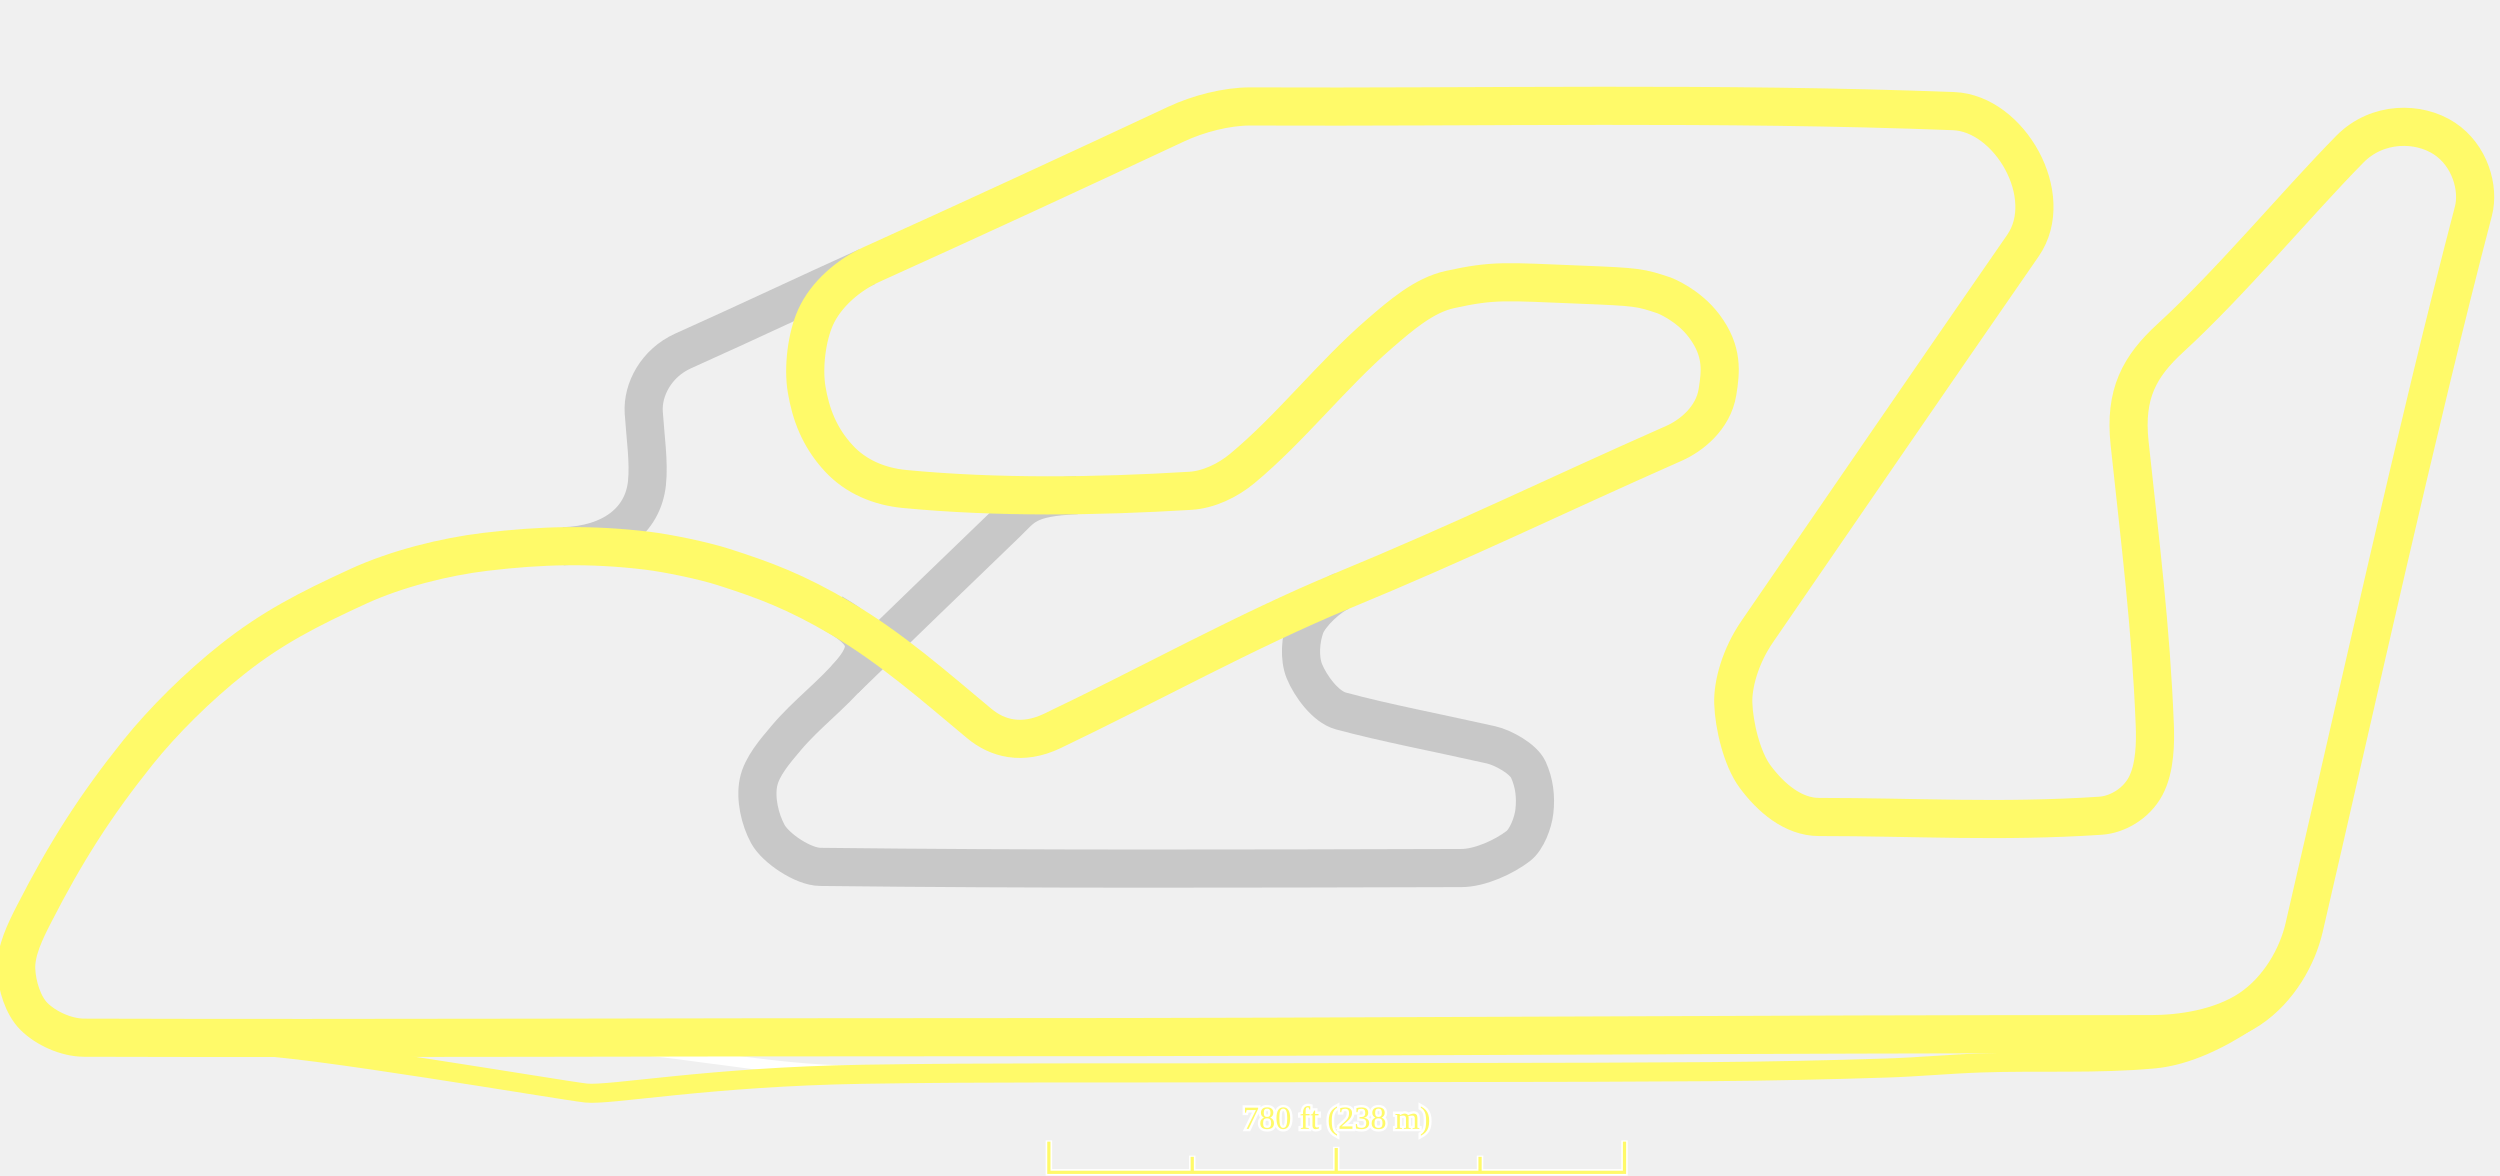
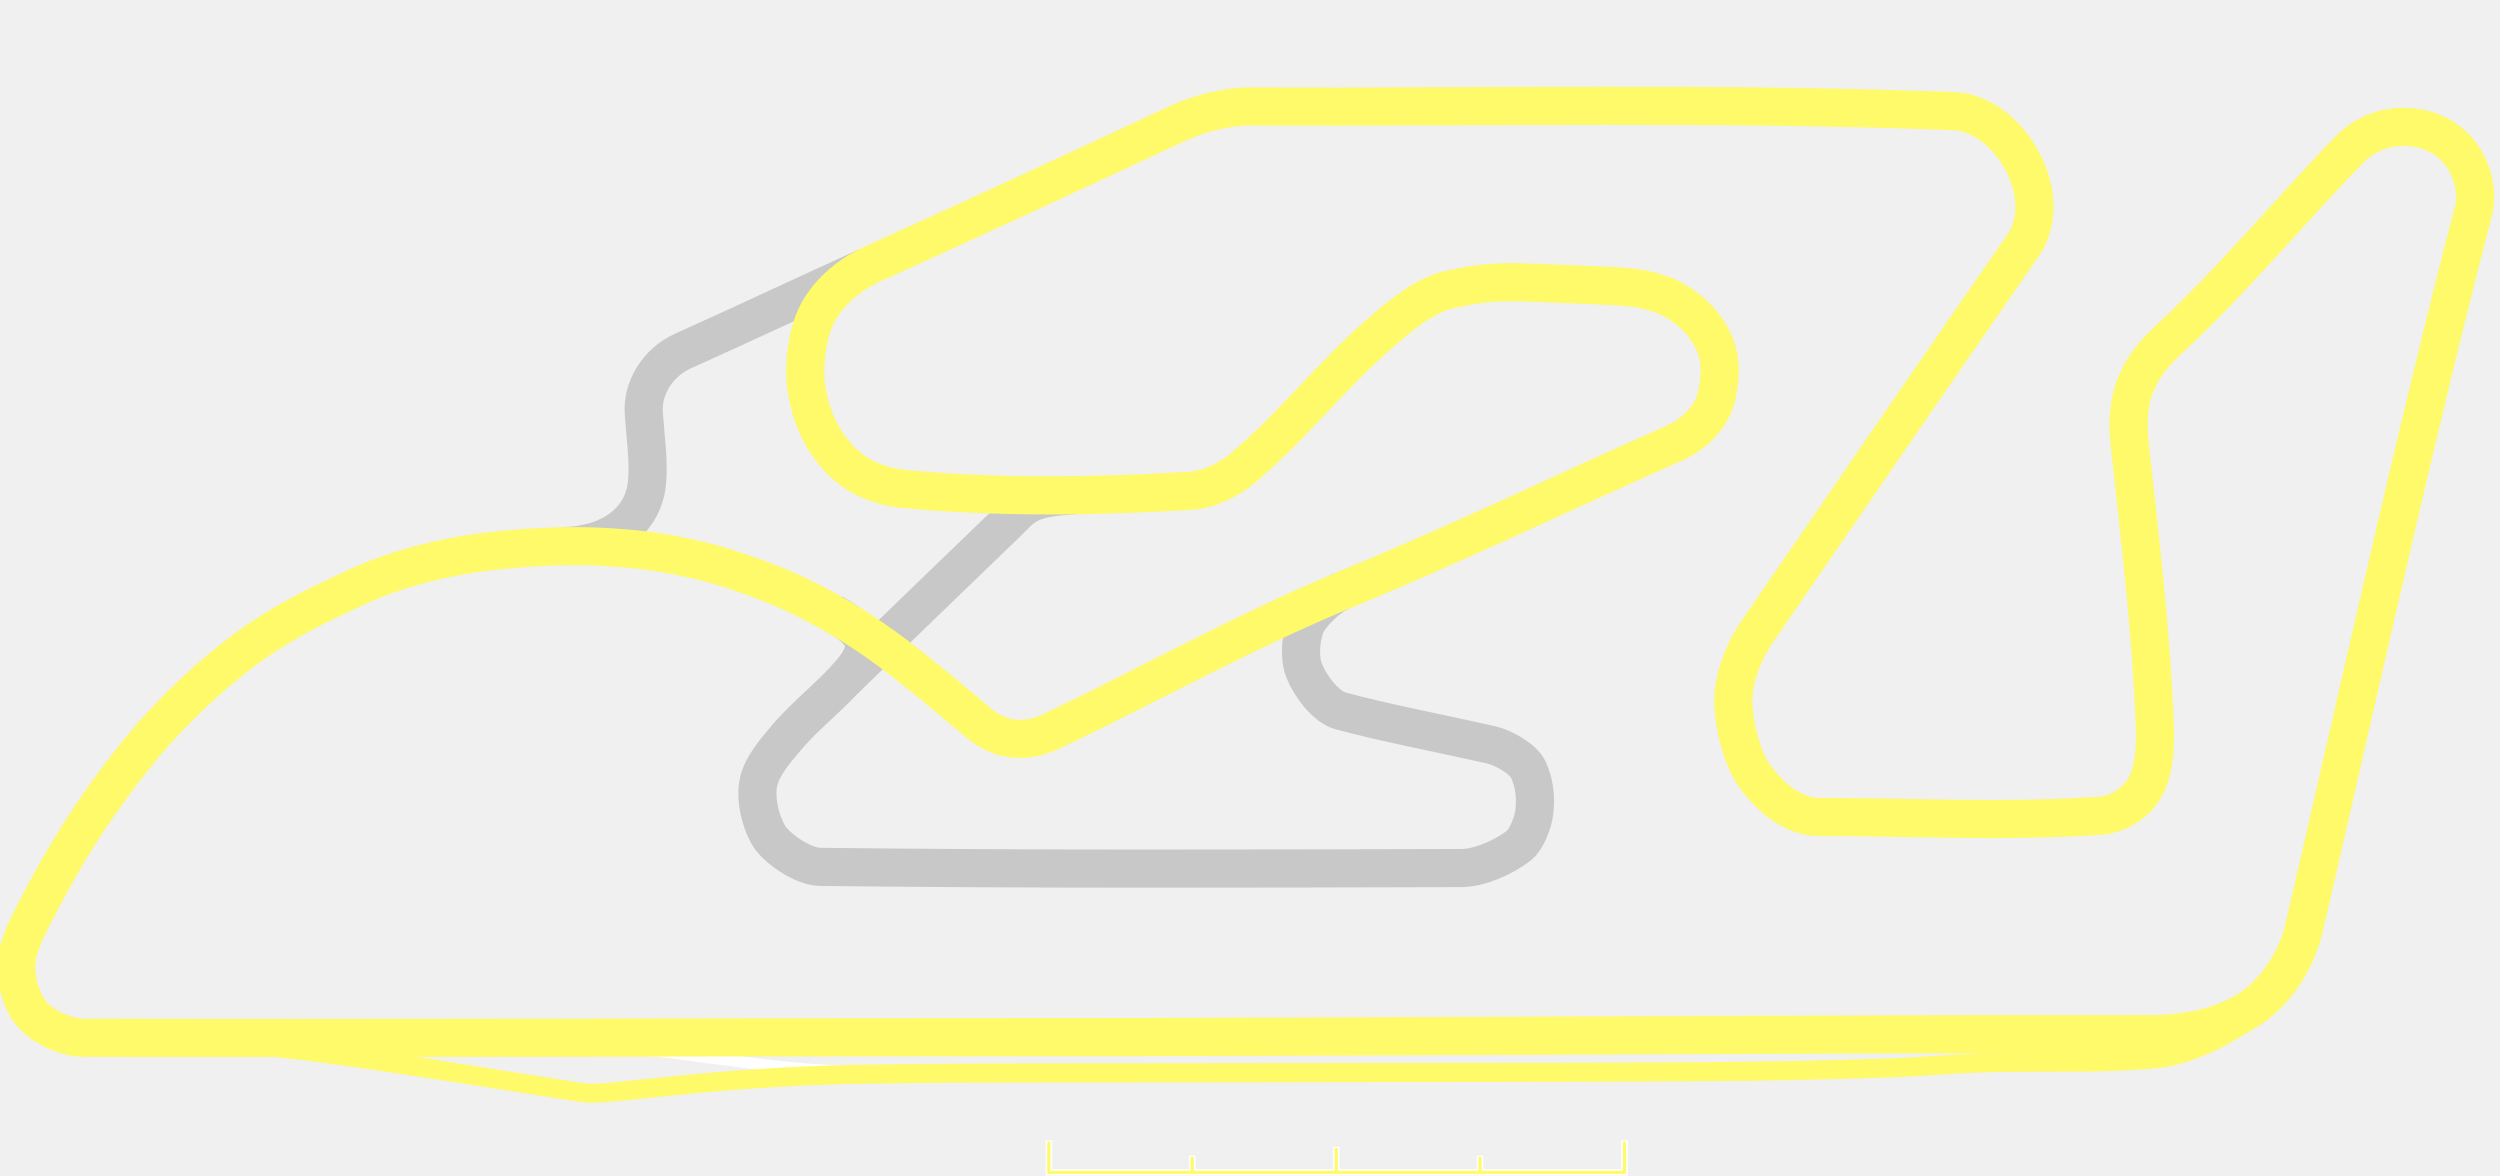
<svg xmlns="http://www.w3.org/2000/svg" xmlns:xlink="http://www.w3.org/1999/xlink" width="1966.237" height="924.569" id="svg2383" version="1.0">
  <defs id="defs2385">
    <clipPath clipPathUnits="userSpaceOnUse" id="clipPath3490-7">
      <rect style="fill:#006a00;fill-opacity:1;fill-rule:nonzero;stroke:none" id="rect3492-1" width="1511.787" height="1003.748" x="683.14" y="104.104" transform="matrix(-0.7183395,0.6956928,-0.6956928,-0.7183395,0,0)" />
    </clipPath>
    <pattern patternUnits="userSpaceOnUse" width="10.794" height="10.774" patternTransform="matrix(-0.5630234,-0.534067,0.534067,-0.5630234,1593.725,910.5704)" id="pattern4256-2">
      <g id="g4248-4" transform="matrix(0.5878912,6.0987118e-3,-6.0987118e-3,0.5878912,-595.3809,-720.7077)">
        <rect style="opacity:1;fill:black;fill-opacity:1;stroke:none;stroke-width:0.5;stroke-linecap:round;stroke-linejoin:round;stroke-miterlimit:4;stroke-dasharray:none;stroke-dashoffset:0;stroke-opacity:1" id="rect4250-5" width="18.173" height="18.096" x="1025.535" y="1215.281" />
        <rect style="opacity:1;fill:white;fill-opacity:1;stroke:none;stroke-width:0.5;stroke-linecap:round;stroke-linejoin:round;stroke-miterlimit:4;stroke-dasharray:none;stroke-dashoffset:0;stroke-opacity:1" id="rect4252-5" width="9.075" height="9.075" x="1025.535" y="1215.281" />
        <rect style="opacity:1;fill:white;fill-opacity:1;stroke:none;stroke-width:0.5;stroke-linecap:round;stroke-linejoin:round;stroke-miterlimit:4;stroke-dasharray:none;stroke-dashoffset:0;stroke-opacity:1" id="rect4254-1" width="9.075" height="9.075" x="1034.641" y="1224.344" />
      </g>
    </pattern>
    <pattern xlink:href="#pattern4256-2" id="pattern4264-8" patternTransform="matrix(-0.7760302,9.7935943e-4,-9.7935943e-4,-0.7760302,-1599.831,380.49)" />
    <clipPath clipPathUnits="userSpaceOnUse" id="clipPath3494-9">
      <rect style="fill:#006a00;fill-opacity:1;fill-rule:nonzero;stroke:none" id="rect3496-48" width="2168.193" height="1468.418" x="-4232.846" y="-2372.13" transform="matrix(-0.9472965,-0.3203582,0.9519016,-0.3064038,0,0)" />
    </clipPath>
    <clipPath clipPathUnits="userSpaceOnUse" id="clipPath9716">
      <path id="path9718" d="M 871.135,932.363 C 1314.876,1345.252 1758.616,1758.14 2202.356,2171.029 2375.779,1984.647 2549.202,1798.266 2722.625,1611.884 2278.885,1198.996 1835.145,786.108 1391.405,373.219 1217.982,559.601 1044.559,745.982 871.135,932.363 Z" style="fill:#6a6a6a;fill-opacity:1;fill-rule:nonzero;stroke:#010101;stroke-width:0.943;stroke-linecap:round;stroke-linejoin:round;stroke-miterlimit:4;stroke-dasharray:none;stroke-dashoffset:0;stroke-opacity:1" />
    </clipPath>
  </defs>
  <g id="layer1" transform="translate(-572.7607,-933.5801)">
    <path id="path3194" d="m 2332.733,1732.948 c -21.191,14.036 -42.467,28.615 -68.219,30.976 -44.941,4.119 -90.835,1.624 -136.224,3.172 -24.642,0.84 -49.225,3.2 -73.867,3.993 -46.278,1.49 -92.59,2.513 -138.895,2.857 -122.336,0.909 -244.686,0.524 -367.028,0.901 -99.802,0.307 -200.608,0.292 -299.404,1.153 -76.453,0.666 -153.942,-20.92 -228.98,-19.927" style="fill:none;stroke:#ffffff;stroke-width:8.902;stroke-linecap:butt;stroke-linejoin:round;stroke-miterlimit:4;stroke-dasharray:none;stroke-opacity:1" />
    <path id="path3186" d="m 1015.708,1363.209 c 0,0 0,0 0,0 37.956,-1.151 62.605,-19.939 65.86,-49.411 1.815,-16.436 -1.297,-37.09 -2.505,-55.763 -1.179,-18.233 10.049,-39.052 30.971,-48.445 54.184,-24.327 93.915,-43.355 144.671,-66.277" style="fill:none;stroke:#ffffff;stroke-width:21.619;stroke-linecap:butt;stroke-linejoin:round;stroke-miterlimit:4;stroke-dasharray:none;stroke-opacity:1" />
    <path id="path3188" d="m 1240.869,1424.281 c 33.333,19.217 67.043,49.156 102.091,78.339 14.148,11.781 33.642,17.202 57.486,5.824 74.694,-35.644 154.252,-78.776 228.269,-110.262" style="fill:none;stroke:#ffffff;stroke-width:21.619;stroke-linecap:butt;stroke-linejoin:round;stroke-miterlimit:4;stroke-dasharray:none;stroke-opacity:1" />
    <path id="path3190" d="m 1419.8,1323.036 c -40.123,1.72 -42.286,9.378 -55.931,22.501 -40.094,38.559 -83.569,80.652 -126.542,122.309" style="fill:none;stroke:#ffffff;stroke-width:21.619;stroke-linecap:butt;stroke-linejoin:round;stroke-miterlimit:4;stroke-dasharray:none;stroke-opacity:1" />
    <path style="fill:none;stroke:#c8c8c8;stroke-width:30;stroke-linecap:butt;stroke-linejoin:round;stroke-miterlimit:4;stroke-dasharray:none;stroke-opacity:1" d="m 1254.705,1143.314 c -50.756,22.922 -90.487,41.95 -144.671,66.277 -20.922,9.393 -32.15,30.212 -30.971,48.445 1.208,18.673 4.32,39.326 2.505,55.763 -3.255,29.472 -27.904,48.259 -65.86,49.411 0,0 0,0 0,0" id="path3178" />
    <path style="fill:none;stroke:#c8c8c8;stroke-width:30;stroke-linecap:butt;stroke-linejoin:round;stroke-miterlimit:4;stroke-dasharray:none;stroke-opacity:1" d="m 1419.8,1323.036 c -40.123,1.72 -42.286,9.378 -55.931,22.501 -40.094,38.559 -83.569,80.652 -126.542,122.309" id="path3182" />
    <path style="fill:none;stroke:#c8c8c8;stroke-width:30;stroke-linecap:butt;stroke-linejoin:round;stroke-miterlimit:4;stroke-dasharray:none;stroke-opacity:1" d="m 1628.002,1398.478 c -10.263,4.145 -25.082,18.271 -28.639,27.813 -3.741,10.034 -4.906,24.949 -0.7,35.233 4.701,11.496 16.551,27.96 28.697,31.235 34.909,9.416 74.6,16.875 118.073,26.639 9.515,2.137 25.531,10.973 29.421,19.621 4.688,10.422 5.97,21.196 4.688,32.729 -0.984,8.854 -5.951,22.084 -12.763,27.307 -10.979,8.417 -29.875,17.206 -44.722,17.244 -174.552,0.453 -333.902,1.046 -504.286,-0.923 -13.377,-0.155 -35.024,-14.636 -41.139,-25.882 -6.224,-11.447 -9.931,-27.798 -7.341,-40.518 2.579,-12.669 13.086,-24.61 21.919,-35.108 15.706,-18.667 36.152,-33.706 51.695,-52.386 18.51,-22.245 7.582,-32.475 -15.383,-45.802" id="path2406" />
    <path style="fill:none;stroke:#fffa69;stroke-width:15;stroke-linecap:butt;stroke-linejoin:round;stroke-miterlimit:4;stroke-dasharray:none;stroke-opacity:1" d="m 770.474,1756.322 c 37.519,-0.496 244.478,34.916 263.256,36.936 18.778,2.02 96.496,-12.792 217.846,-14.777 98.787,-1.615 199.603,-0.845 299.404,-1.153 122.343,-0.377 244.692,0.012 367.028,-0.901 46.305,-0.344 92.617,-1.367 138.895,-2.857 24.642,-0.793 49.226,-3.153 73.867,-3.993 45.389,-1.548 91.283,0.947 136.224,-3.172 25.752,-2.361 52.386,-15.702 73.578,-29.738" id="path3184" />
    <g style="display:inline;enable-background:new" id="g3227" transform="matrix(1.271727,0,0,1.271727,-114.7073,-19.79135)">
      <path id="path3225" style="fill:none;stroke:#ffffff;stroke-width:4;stroke-linecap:butt;stroke-linejoin:miter;stroke-miterlimit:4;stroke-dasharray:none;stroke-opacity:1" d="m 1545.25,1454.947 0,19.738 -356,0 0,-19.738 m 266.66,9.391 0,10.347 m -178,-10.347 0,10.347 m 89.05,-15.801 0,15.757" />
      <path d="m 1545.25,1455.702 0,18.983 -356,0 0,-18.983 m 266.66,9.391 0,9.592 m -178,-9.592 0,9.592 m 89.05,-15.046 0,15.002" style="fill:none;stroke:#fffa69;stroke-width:2;stroke-linecap:butt;stroke-linejoin:miter;stroke-miterlimit:4;stroke-dasharray:none;stroke-opacity:1" id="path2423" />
      <use x="0" y="0" xlink:href="#text2441" id="use3370" style="stroke:#ffffff;stroke-width:3;stroke-miterlimit:4;stroke-dasharray:none;stroke-opacity:1" width="744.094" height="1052.362" />
-       <text id="text2441" y="1447.795" x="1309.232" style="font-style:normal;font-weight:normal;line-height:0%;font-family:'Times New Roman';writing-mode:lr-tb;fill:#fffa69;fill-opacity:1" xml:space="preserve">
-         <tspan y="1447.795" x="1309.232" id="tspan2443" style="font-size:20px;line-height:1.25">780 ft (238 m)</tspan>
-       </text>
    </g>
    <path id="path3573" style="fill:none;stroke:#fffa69;stroke-width:30;stroke-linecap:butt;stroke-linejoin:round;stroke-miterlimit:4;stroke-dasharray:none;stroke-opacity:1" d="m 1628.358,1398.33 c -74.339,30.71 -153.22,74.47 -227.913,110.114 -23.843,11.378 -43.338,5.957 -57.486,-5.824 -35.047,-29.183 -68.795,-59.059 -108.764,-82.639 -35.449,-20.914 -59.881,-30.053 -92.317,-40.428 -15.928,-5.095 -43.692,-10.876 -60.335,-12.877 -44.062,-5.299 -82.761,-4.351 -126.965,0.909 -32.199,3.832 -70.278,13.474 -99.869,27.052 -40.617,18.637 -68.181,32.963 -98.803,57.135 -27.424,21.648 -55.039,49.107 -74.638,73.572 -33.78,42.166 -57.038,78.832 -81.825,127.297 -6.874,13.44 -14.57,28.967 -13.923,43.528 0.556,12.519 5.352,28.221 13.855,36.738 9.319,9.335 25.329,16.774 39.611,16.818 231.552,0.7 469.183,-0.48 703.774,-0.4 307.41,0.104 614.57,-2.632 921.54,-2.38 23.594,0.019 55.005,-4.474 77.959,-19.794 22.955,-15.32 37.453,-41.466 42.652,-63.874 41.952,-180.829 88.758,-393.784 133.172,-563.612 4.72,-18.046 -2.748,-43.927 -22.79,-57.13 -20.042,-13.203 -52.658,-13.728 -74.479,8.469 -42.03,42.752 -93.758,105.089 -140.932,148.323 -24.366,22.331 -36.359,43.898 -32.211,82.748 8.377,78.46 16.805,145.034 19.82,221.717 0.521,13.239 0.404,33.926 -7.293,48.247 -7.697,14.321 -22.976,22.277 -35.268,23.093 -78.624,5.222 -145.449,0.994 -221.442,1.002 -20.527,0 -37.999,-15.113 -50.34,-31.74 -10.459,-14.091 -16.624,-40.505 -17.175,-57.819 -0.46,-14.438 5.257,-36.511 18.908,-56.371 74.619,-108.555 132.781,-193.533 208.893,-303.434 26.933,-38.89 -10.541,-104.103 -54.546,-105.792 -183.646,-7.046 -366.959,-2.869 -553.144,-3.668 -18.565,-0.08 -41.122,5.852 -57.956,13.729 -78.641,36.796 -160.186,74.504 -239.465,110.345 -18.51,8.368 -36.245,23.579 -44.411,41.632 -7.09,15.675 -9.941,39.865 -7.067,56.915 3.238,19.206 9.818,37.252 25.045,53.878 13.804,15.073 32.688,22.514 51.893,24.351 73.418,7.023 150.815,5.909 224.727,1.444 14.614,-0.883 29.59,-8.139 40.851,-17.485 38.55,-31.996 70.364,-73.595 108.583,-106.541 16.226,-13.988 34.432,-29.798 54.751,-34.258 34.846,-7.649 43.236,-6.248 103.727,-3.823 44.029,1.765 46.13,2.141 65.042,8.508 0,0 18.728,7.143 31.385,24.078 14.879,19.907 12.872,36 10.367,51.769 -3.34,21.022 -21.228,34.67 -34.042,40.33 -94.375,41.684 -163.321,75.733 -261.154,116.148 z" />
  </g>
</svg>
